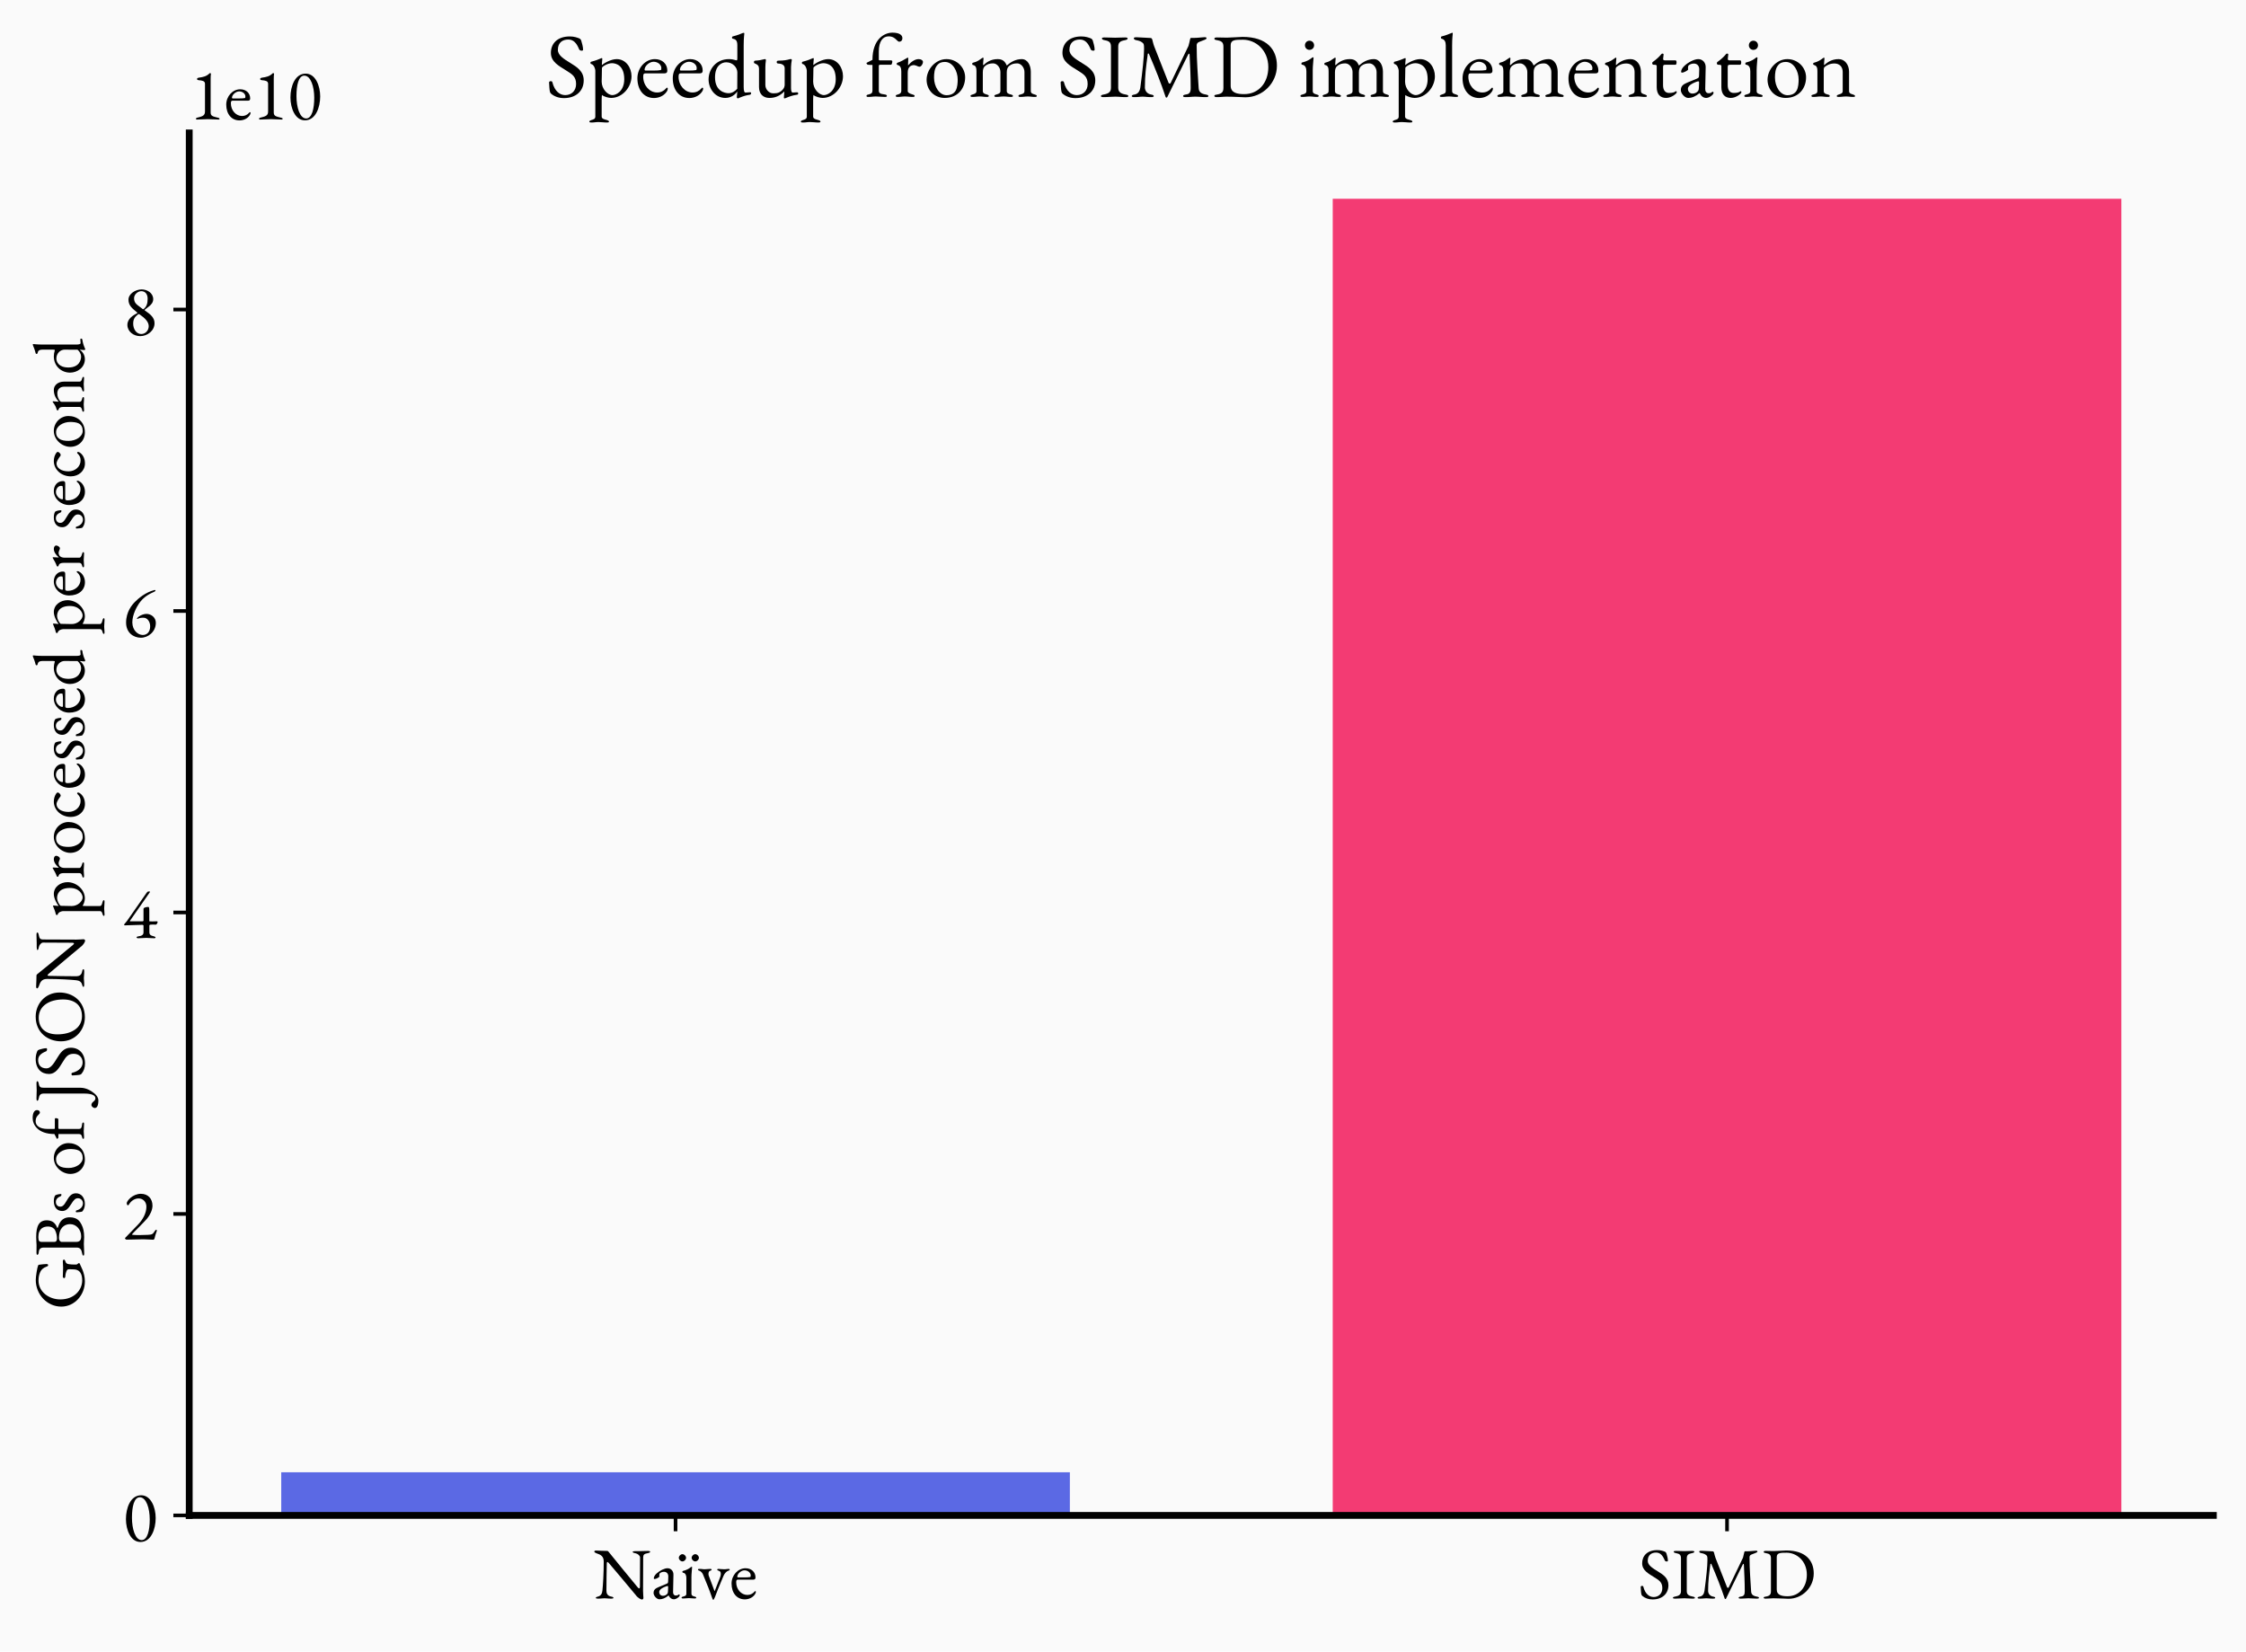
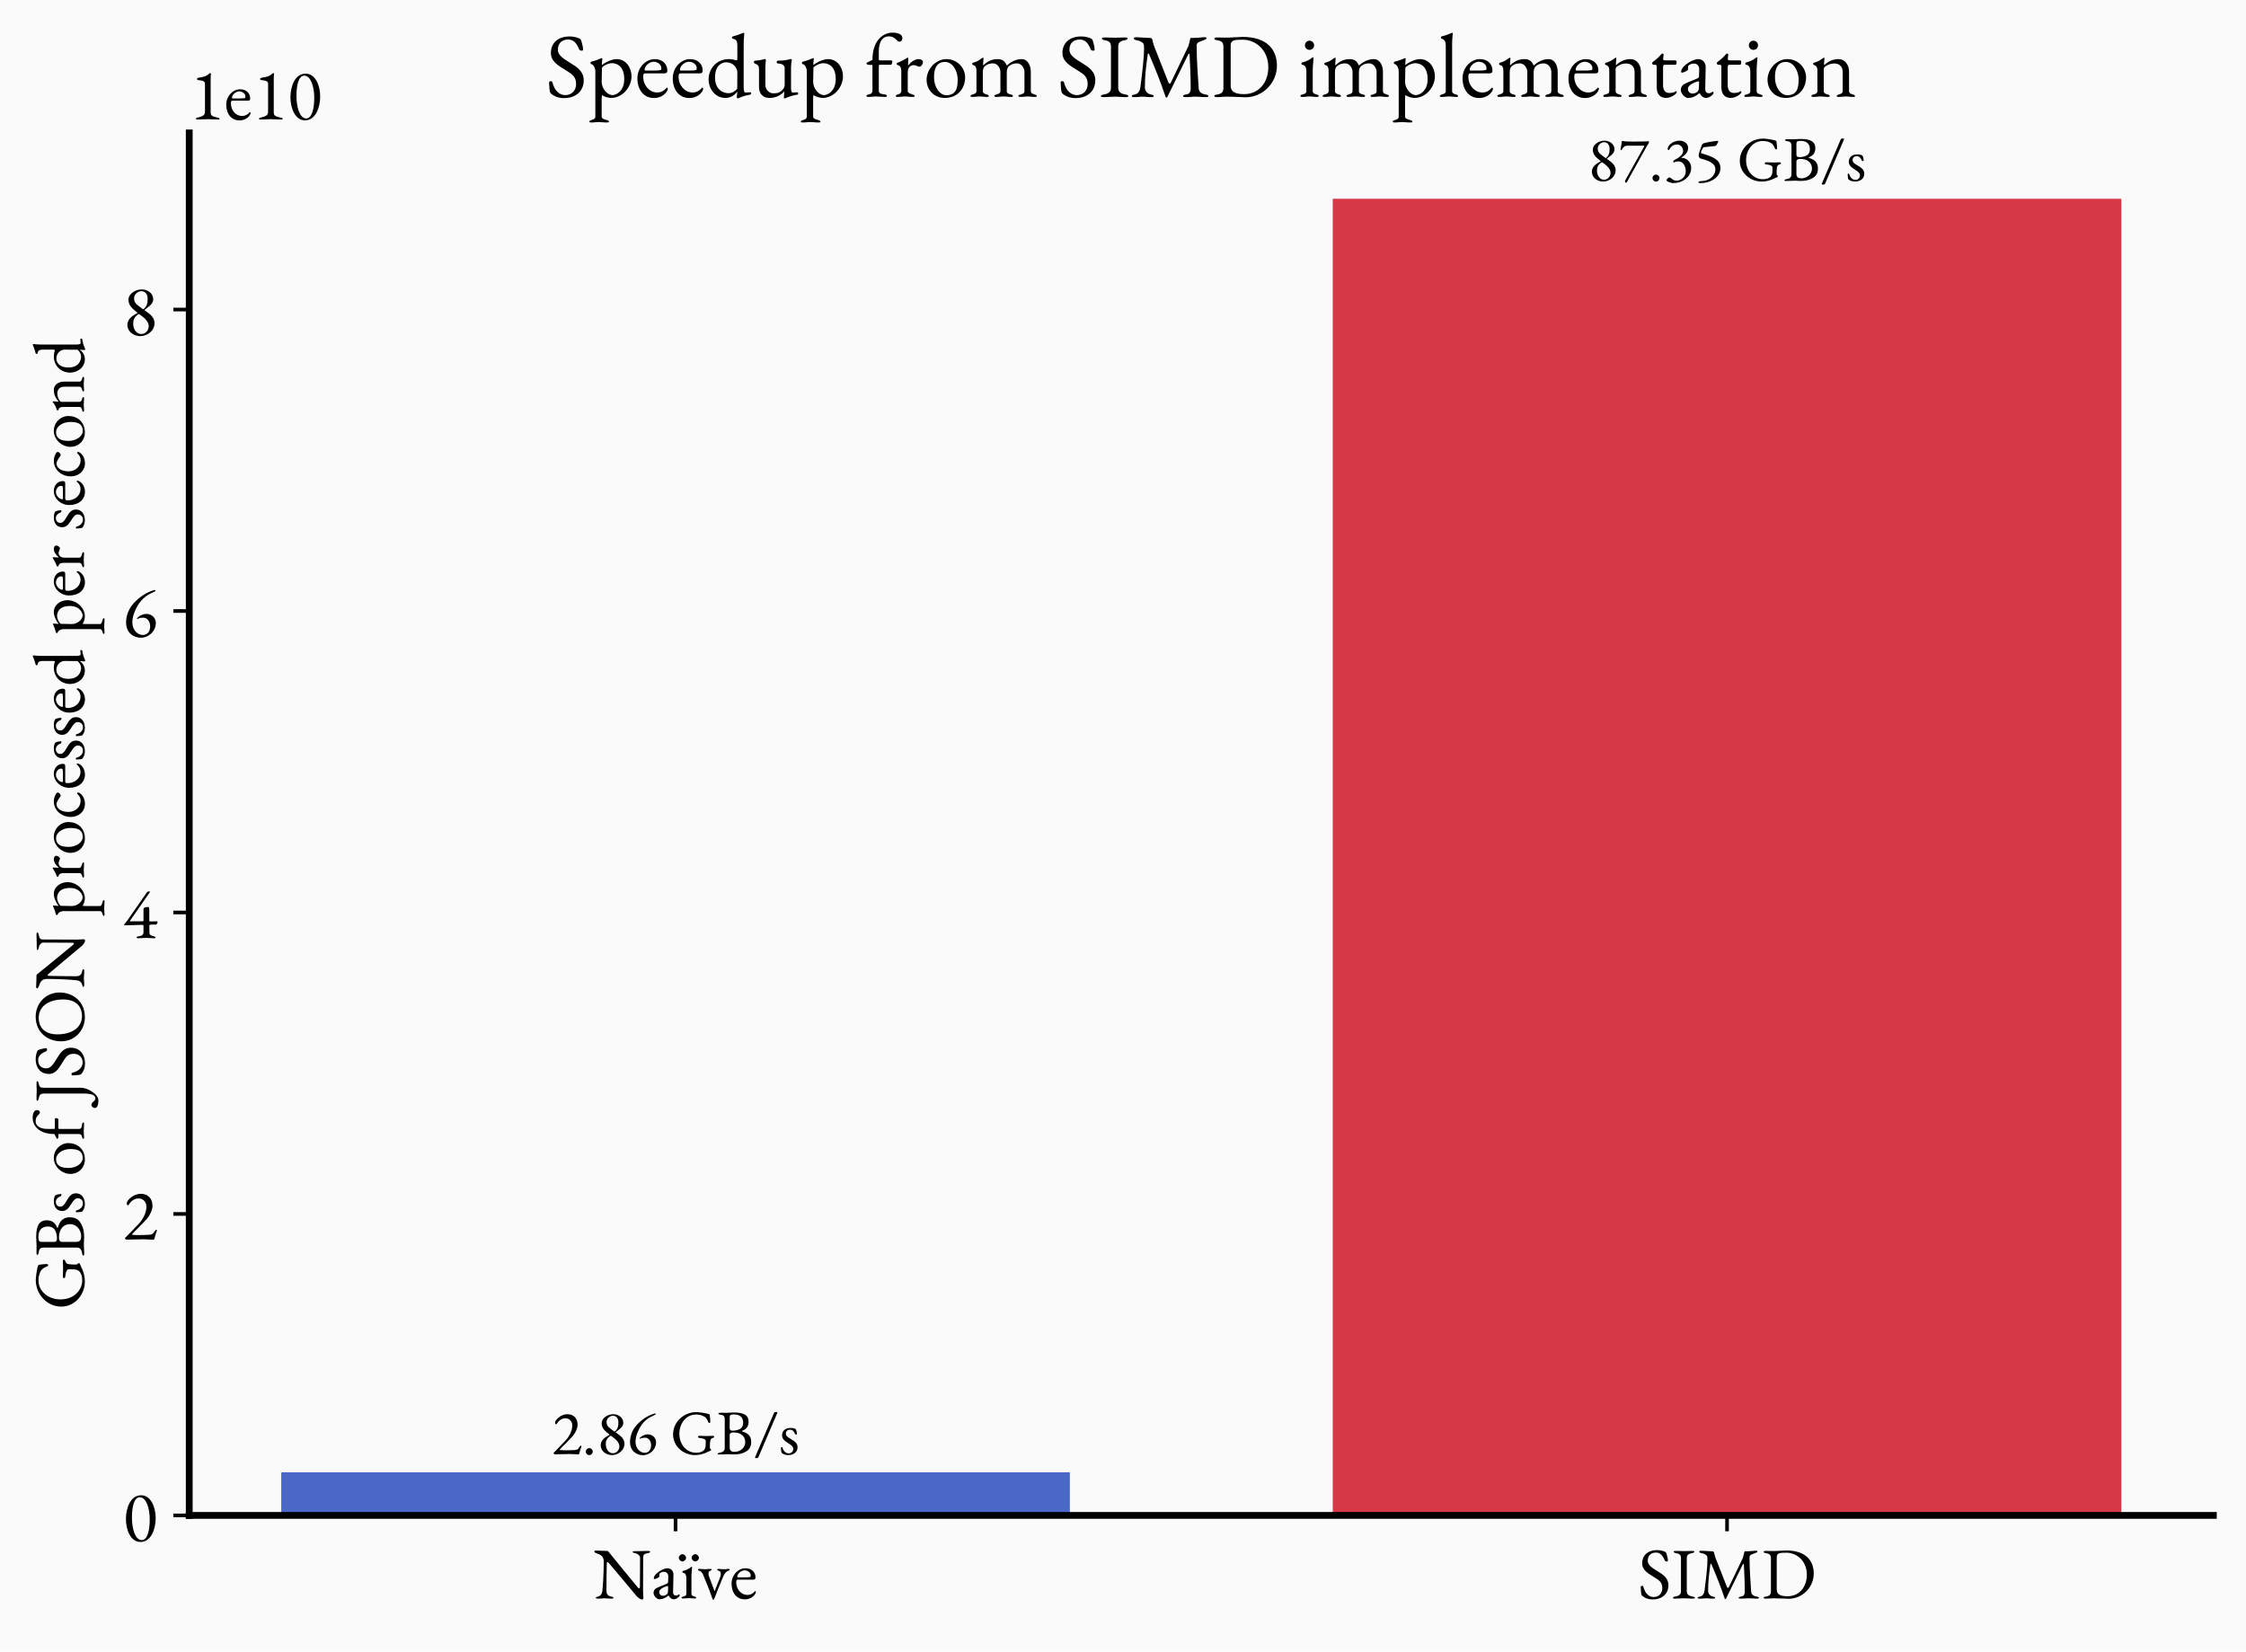
<svg xmlns="http://www.w3.org/2000/svg" xmlns:xlink="http://www.w3.org/1999/xlink" width="495.335pt" height="364.279pt" viewBox="0 0 495.335 364.279" version="1.1">
  <defs>
    <style type="text/css">*{stroke-linejoin: round; stroke-linecap: butt}</style>
  </defs>
  <g id="figure_1">
    <g id="patch_1">
      <path d="M 0 364.279  L 495.335 364.279  L 495.335 0  L 0 0  z " style="fill: #fafafa" />
    </g>
    <g id="axes_1">
      <g id="patch_2">
        <path d="M 41.735 334.239  L 488.135 334.239  L 488.135 29.319  L 41.735 29.319  z " style="fill: #fafafa" />
      </g>
      <g id="patch_3">
-         <path d="M 62.026 334.239  L 235.948 334.239  L 235.948 324.731  L 62.026 324.731  z " clip-path="url(#pe7db6a8a44)" style="fill: #5b69e4" />
+         <path d="M 62.026 334.239  L 235.948 334.239  L 235.948 324.731  L 62.026 324.731  z " clip-path="url(#p2806803aea)" style="fill: #4b68c6" />
      </g>
      <g id="patch_4">
-         <path d="M 293.922 334.239  L 467.844 334.239  L 467.844 43.839  L 293.922 43.839  z " clip-path="url(#pe7db6a8a44)" style="fill: #f33b73" />
+         <path d="M 293.922 334.239  L 467.844 334.239  L 467.844 43.839  L 293.922 43.839  z " clip-path="url(#p2806803aea)" style="fill: #d73848" />
      </g>
      <g id="matplotlib.axis_1">
        <g id="xtick_1">
          <g id="line2d_1">
            <defs>
-               <path id="m43b1b70fab" d="M 0 0  L 0 3.5  " style="stroke: #000000; stroke-width: 0.8" />
+               <path id="m5f7994aaaa" d="M 0 0  L 0 3.5  " style="stroke: #000000; stroke-width: 0.8" />
            </defs>
            <g>
-               <use xlink:href="#m43b1b70fab" x="148.987" y="334.239" style="stroke: #000000; stroke-width: 0.8" />
+               <use xlink:href="#m5f7994aaaa" x="148.987" y="334.239" style="stroke: #000000; stroke-width: 0.8" />
            </g>
          </g>
          <g id="text_1">
            <g transform="translate(130.8744 352.5188) scale(0.16 -0.16)">
              <defs>
                <path id="EBGaramond-Regular-4e" d="M 4275 -109  C 4339 -109 4410 -83 4410 51  C 4410 134 4378 365 4378 672  C 4378 1683 4384 3520 4390 3635  C 4403 3846 4474 3923 4794 3981  C 4941 4006 5005 4051 5005 4109  C 5005 4160 4928 4179 4819 4179  C 4429 4179 4390 4160 4083 4160  L 3718 4160  C 3610 4160 3456 4141 3456 4090  C 3456 4032 3597 3987 3744 3962  C 3885 3936 4109 3776 4115 3610  C 4115 2438 4109 1248 4102 1005  C 4096 909 4070 870 4038 870  C 3987 870 3910 960 3878 998  C 3750 1152 1485 3898 1363 4070  C 1318 4128 1286 4179 1210 4179  C 749 4179 723 4198 224 4211  C 179 4211 77 4198 77 4122  C 77 4045 237 3981 275 3968  C 653 3846 909 3699 909 3245  C 909 2189 845 1165 794 685  C 768 422 666 224 422 160  C 275 122 211 96 211 38  C 211 -13 288 -32 397 -32  C 742 -32 749 0 979 0  C 1216 0 1235 -32 1581 -32  C 1690 -32 1766 -13 1766 38  C 1766 96 1702 128 1555 154  C 1235 211 1146 435 1146 666  C 1146 1453 1165 2432 1178 3066  C 1178 3117 1190 3200 1235 3200  C 1267 3200 1306 3174 1370 3098  C 1517 2918 3610 454 3725 294  C 3930 13 4198 -109 4275 -109  z " transform="scale(0.015625)" />
                <path id="EBGaramond-Regular-61" d="M 749 -90  C 1024 -90 1267 13 1549 243  L 1568 243  C 1683 19 1837 -90 2035 -90  C 2170 -90 2342 0 2477 134  C 2515 173 2547 237 2547 275  C 2547 314 2515 346 2477 346  C 2464 346 2451 339 2426 314  C 2368 262 2298 243 2189 243  C 2048 243 1952 365 1958 544  L 1990 2080  C 1997 2406 1773 2650 1466 2650  C 1210 2650 800 2458 512 2195  C 352 2054 256 1888 256 1754  C 256 1722 282 1696 326 1696  C 454 1696 749 1856 749 1920  C 749 1952 742 2003 742 2035  C 742 2112 755 2182 806 2221  C 890 2291 1030 2336 1158 2336  C 1402 2336 1542 2150 1536 1926  L 1523 1517  C 1517 1344 1510 1331 1344 1261  L 691 992  C 378 864 237 730 237 461  C 237 224 518 -90 749 -90  z M 1050 218  C 896 218 736 333 736 557  C 736 704 883 883 1338 1050  C 1408 1075 1446 1082 1466 1082  C 1517 1082 1530 1043 1523 947  L 1510 634  C 1504 474 1472 416 1427 371  C 1331 275 1216 218 1050 218  z " transform="scale(0.015625)" />
                <path id="EBGaramond-Regular-ef" d="M 1363 3251  C 1523 3251 1683 3411 1683 3571  C 1683 3731 1523 3891 1363 3891  C 1203 3891 1043 3731 1043 3571  C 1043 3411 1203 3251 1363 3251  z M 230 3251  C 390 3251 550 3411 550 3571  C 550 3731 390 3891 230 3891  C 70 3891 -90 3731 -90 3571  C -90 3411 70 3251 230 3251  z M 282 -19  C 531 -19 576 13 800 13  C 1024 13 1075 -19 1318 -19  C 1402 -19 1446 0 1446 51  C 1446 115 1370 134 1299 154  C 1126 198 1024 250 1024 397  L 1024 1882  C 1024 2170 1082 2643 1082 2746  C 1082 2765 1069 2778 1043 2778  C 1018 2778 986 2758 954 2733  C 845 2643 621 2490 282 2413  C 243 2406 224 2381 224 2336  C 224 2285 243 2259 288 2253  C 506 2221 576 2016 576 1786  L 576 397  C 576 243 480 198 301 154  C 230 134 154 115 154 51  C 154 0 205 -19 282 -19  z " transform="scale(0.015625)" />
                <path id="EBGaramond-Regular-76" d="M 1370 -134  L 1408 -134  C 1453 -77 1549 154 1549 154  C 1549 154 1760 717 1792 787  L 2291 1990  C 2381 2202 2560 2381 2688 2419  C 2790 2451 2835 2477 2835 2534  C 2835 2586 2771 2592 2707 2592  C 2586 2592 2554 2560 2330 2560  C 2106 2560 1958 2592 1862 2592  C 1805 2592 1734 2586 1734 2534  C 1734 2477 1773 2458 1882 2419  C 1997 2374 2048 2317 2048 2150  C 2048 2080 2029 1971 1997 1888  L 1510 640  C 1504 634 1498 634 1491 640  L 986 1984  C 966 2035 960 2099 960 2157  C 960 2278 998 2387 1088 2419  C 1165 2445 1235 2470 1235 2534  C 1235 2586 1152 2592 1107 2592  C 858 2592 851 2560 627 2560  C 403 2560 410 2592 160 2592  C 115 2592 32 2586 32 2534  C 32 2477 77 2458 147 2432  C 275 2394 410 2259 474 2106  C 678 1581 902 1088 1094 557  C 1146 416 1197 250 1254 109  C 1274 51 1338 -134 1370 -134  z " transform="scale(0.015625)" />
                <path id="EBGaramond-Regular-65" d="M 1363 -96  C 1702 -96 2029 51 2221 301  C 2298 397 2336 486 2336 570  C 2336 608 2317 634 2285 634  C 2259 634 2246 627 2214 582  C 2054 397 1843 294 1587 294  C 1043 294 602 794 602 1408  C 602 1594 640 1645 762 1645  L 2112 1645  C 2246 1645 2304 1709 2304 1843  C 2304 2317 1939 2650 1427 2650  C 755 2650 192 2035 192 1299  C 192 461 659 -96 1363 -96  z M 774 1843  C 723 1843 698 1862 698 1907  C 698 2163 1037 2464 1331 2464  C 1632 2464 1882 2259 1882 2016  C 1882 1926 1869 1882 1830 1875  C 1690 1850 1562 1843 1357 1843  L 774 1843  z " transform="scale(0.015625)" />
              </defs>
              <use xlink:href="#EBGaramond-Regular-4e" />
              <use xlink:href="#EBGaramond-Regular-61" transform="translate(79.19998 0)" />
              <use xlink:href="#EBGaramond-Regular-ef" transform="translate(119.1 0)" />
              <use xlink:href="#EBGaramond-Regular-76" transform="translate(143.6 0)" />
              <use xlink:href="#EBGaramond-Regular-65" transform="translate(187.3999 0)" />
            </g>
          </g>
        </g>
        <g id="xtick_2">
          <g id="line2d_2">
            <g>
-               <use xlink:href="#m43b1b70fab" x="380.883" y="334.239" style="stroke: #000000; stroke-width: 0.8" />
+               <use xlink:href="#m5f7994aaaa" x="380.883" y="334.239" style="stroke: #000000; stroke-width: 0.8" />
            </g>
          </g>
          <g id="text_2">
            <g transform="translate(361.2031 352.5188) scale(0.16 -0.16)">
              <defs>
                <path id="EBGaramond-Regular-53" d="M 1306 -102  C 2144 -102 2701 390 2701 1152  C 2701 1792 2221 2093 1773 2368  C 1293 2662 877 2918 877 3302  C 877 3840 1229 4032 1613 4032  C 1978 4032 2202 3782 2381 3334  C 2400 3283 2483 3245 2560 3245  C 2611 3245 2656 3264 2656 3315  C 2656 3520 2579 3770 2528 3949  C 2509 4013 2458 4083 2394 4109  C 2253 4166 2029 4250 1722 4250  C 819 4250 384 3731 384 3085  C 384 2464 941 2176 1440 1862  C 1894 1581 2163 1414 2163 890  C 2163 416 1837 109 1395 109  C 1030 109 653 365 486 1024  C 474 1075 429 1094 384 1094  C 314 1094 256 1062 256 1005  C 269 826 275 506 320 333  C 333 282 371 237 403 205  C 640 6 947 -102 1306 -102  z " transform="scale(0.015625)" />
                <path id="EBGaramond-Regular-49" d="M 307 -32  C 653 -32 806 0 1126 0  C 1421 0 1530 -32 1875 -32  C 1984 -32 2061 -13 2061 38  C 2061 96 1997 128 1850 154  C 1530 211 1344 326 1344 627  L 1344 3520  C 1344 3821 1478 3923 1798 3981  C 1946 4006 2010 4051 2010 4109  C 2010 4160 1933 4179 1824 4179  C 1478 4179 1402 4160 1126 4160  C 832 4160 723 4179 378 4179  C 269 4179 192 4160 192 4109  C 192 4051 256 4006 403 3981  C 723 3923 832 3821 832 3520  L 832 627  C 832 326 653 211 333 154  C 186 128 122 96 122 38  C 122 -13 198 -32 307 -32  z " transform="scale(0.015625)" />
                <path id="EBGaramond-Regular-4d" d="M 307 -32  C 653 -32 659 0 890 0  C 1126 0 1146 -32 1491 -32  C 1600 -32 1677 -13 1677 38  C 1677 96 1613 128 1466 154  C 1203 205 1050 422 1050 653  C 1050 1523 1133 2112 1254 3014  C 1261 3059 1318 3059 1338 3014  C 1818 1894 2182 973 2515 -26  C 2534 -83 2611 -77 2630 -32  L 4102 2970  C 4147 3053 4192 3059 4205 2970  C 4243 2106 4282 1536 4282 614  C 4282 314 4205 186 3955 154  C 3808 134 3744 96 3744 38  C 3744 -13 3821 -32 3930 -32  C 4275 -32 4339 0 4602 0  C 4896 0 5005 -32 5350 -32  C 5459 -32 5536 -13 5536 38  C 5536 96 5472 128 5325 154  C 5005 211 4858 346 4845 608  C 4794 1574 4704 2445 4704 3635  C 4704 3731 4768 3814 4858 3853  C 4973 3904 5120 3955 5235 4000  C 5363 4051 5402 4077 5402 4134  C 5402 4192 5306 4198 5267 4198  C 5120 4198 4794 4147 4538 4147  L 4307 4147  C 4275 4147 4256 4115 4243 4064  C 4218 3930 4166 3725 4128 3584  L 2867 960  C 2835 896 2746 915 2720 979  L 1709 3546  C 1645 3706 1613 3885 1568 4038  C 1549 4102 1504 4141 1446 4141  C 1280 4141 653 4192 486 4192  C 358 4192 269 4186 269 4122  C 269 4064 326 4013 410 3994  C 602 3955 736 3930 890 3802  C 973 3731 979 3661 986 3590  C 992 3526 992 3443 992 3379  C 992 2842 883 1805 730 653  C 685 352 544 192 333 154  C 186 128 122 96 122 38  C 122 -13 198 -32 307 -32  z " transform="scale(0.015625)" />
                <path id="EBGaramond-Regular-44" d="M 2374 -45  C 3597 -45 4602 960 4602 2189  C 4602 3309 3910 4218 2176 4218  C 2003 4218 1357 4166 1082 4166  C 774 4166 698 4179 371 4179  C 262 4179 186 4154 186 4096  C 186 4026 250 4006 397 3981  C 717 3923 826 3821 826 3514  L 826 634  C 826 326 717 211 397 154  C 250 128 186 122 186 51  C 186 -13 262 -32 371 -32  C 710 -32 787 0 1043 0  C 1549 0 2246 -45 2374 -45  z M 2298 179  C 1818 179 1338 256 1338 774  L 1338 3629  C 1338 4013 1651 4019 2208 4019  C 3085 4019 3994 3309 3994 2080  C 3994 966 3296 179 2298 179  z " transform="scale(0.015625)" />
              </defs>
              <use xlink:href="#EBGaramond-Regular-53" />
              <use xlink:href="#EBGaramond-Regular-49" transform="translate(46.49999 0)" />
              <use xlink:href="#EBGaramond-Regular-4d" transform="translate(80.49997 0)" />
              <use xlink:href="#EBGaramond-Regular-44" transform="translate(170.6 0)" />
            </g>
          </g>
        </g>
      </g>
      <g id="matplotlib.axis_2">
        <g id="ytick_1">
          <g id="line2d_3">
            <defs>
-               <path id="md66cc8800a" d="M 0 0  L -3.5 0  " style="stroke: #000000; stroke-width: 0.8" />
+               <path id="m87d3ae58ab" d="M 0 0  L -3.5 0  " style="stroke: #000000; stroke-width: 0.8" />
            </defs>
            <g>
-               <use xlink:href="#md66cc8800a" x="41.735" y="334.239" style="stroke: #000000; stroke-width: 0.8" />
+               <use xlink:href="#m87d3ae58ab" x="41.735" y="334.239" style="stroke: #000000; stroke-width: 0.8" />
            </g>
          </g>
          <g id="text_3">
            <g transform="translate(27.055 339.8788) scale(0.16 -0.16)">
              <defs>
                <path id="EBGaramond-Regular-30" d="M 1568 -90  C 2515 -90 2912 1062 2912 2022  C 2912 2950 2502 4032 1632 4032  C 685 4032 288 2906 288 1933  C 288 986 698 -90 1568 -90  z M 1677 77  C 1101 77 819 1088 819 2048  C 819 3008 998 3853 1510 3853  C 2086 3853 2387 2867 2387 1907  C 2387 947 2189 77 1677 77  z " transform="scale(0.015625)" />
              </defs>
              <use xlink:href="#EBGaramond-Regular-30" />
            </g>
          </g>
        </g>
        <g id="ytick_2">
          <g id="line2d_4">
            <g>
-               <use xlink:href="#md66cc8800a" x="41.735" y="267.748" style="stroke: #000000; stroke-width: 0.8" />
+               <use xlink:href="#m87d3ae58ab" x="41.735" y="267.748" style="stroke: #000000; stroke-width: 0.8" />
            </g>
          </g>
          <g id="text_4">
            <g transform="translate(27.055 273.3876) scale(0.16 -0.16)">
              <defs>
                <path id="EBGaramond-Regular-32" d="M 2682 -19  C 2726 -19 2797 0 2822 134  C 2886 454 3014 717 3014 781  C 3014 813 3008 858 2970 858  C 2899 858 2842 762 2810 710  C 2650 454 2566 429 2202 410  C 1971 397 1715 390 1472 390  C 1235 390 1050 397 909 410  C 858 416 819 422 819 454  C 819 486 1875 1510 2163 1856  C 2432 2182 2630 2630 2630 2976  C 2630 3597 2246 4032 1606 4032  C 883 4032 358 3405 358 3206  C 358 3091 422 3014 454 3014  C 493 3014 538 3053 563 3104  C 742 3411 1056 3622 1408 3622  C 1773 3622 2093 3347 2093 2893  C 2093 2330 1779 1754 1350 1312  L 256 179  C 218 141 205 134 205 96  C 205 58 301 -13 333 -13  C 461 -13 1498 19 1818 19  C 2138 19 2554 -19 2682 -19  z " transform="scale(0.015625)" />
              </defs>
              <use xlink:href="#EBGaramond-Regular-32" />
            </g>
          </g>
        </g>
        <g id="ytick_3">
          <g id="line2d_5">
            <g>
-               <use xlink:href="#md66cc8800a" x="41.735" y="201.256" style="stroke: #000000; stroke-width: 0.8" />
+               <use xlink:href="#m87d3ae58ab" x="41.735" y="201.256" style="stroke: #000000; stroke-width: 0.8" />
            </g>
          </g>
          <g id="text_5">
            <g transform="translate(27.055 206.8965) scale(0.16 -0.16)">
              <defs>
                <path id="EBGaramond-Regular-34" d="M 1344 -19  C 1690 -19 1754 13 2080 13  C 2381 13 2438 -19 2803 -19  C 2854 -19 2899 13 2899 51  C 2899 90 2835 128 2784 141  C 2438 230 2355 288 2355 538  L 2355 1139  C 2355 1146 2406 1171 2438 1178  C 2490 1184 2560 1190 2637 1190  C 2739 1190 2854 1184 2950 1184  C 2976 1184 3085 1325 3085 1427  C 3085 1453 3053 1478 3014 1478  C 2874 1472 2758 1466 2637 1466  C 2560 1466 2477 1466 2381 1472  C 2362 1472 2349 1491 2349 1510  L 2349 2336  C 2349 2605 2349 2746 2253 2746  C 2195 2746 2022 2733 1894 2662  C 1843 2637 1837 2611 1837 2522  L 1837 1530  C 1837 1504 1792 1478 1760 1478  L 653 1478  C 627 1478 640 1517 653 1536  L 2381 4019  C 2381 4019 2432 4109 2394 4109  L 2259 4109  C 2195 4109 2118 4006 2067 3930  L 378 1504  C 294 1389 288 1402 128 1203  C 122 1197 122 1190 122 1184  C 122 1158 154 1120 186 1120  C 858 1126 1216 1165 1741 1165  C 1747 1165 1837 1146 1837 1107  L 1837 512  C 1837 307 1741 192 1344 141  C 1293 134 1229 109 1229 64  C 1229 6 1299 -19 1344 -19  z " transform="scale(0.015625)" />
              </defs>
              <use xlink:href="#EBGaramond-Regular-34" />
            </g>
          </g>
        </g>
        <g id="ytick_4">
          <g id="line2d_6">
            <g>
-               <use xlink:href="#md66cc8800a" x="41.735" y="134.765" style="stroke: #000000; stroke-width: 0.8" />
+               <use xlink:href="#m87d3ae58ab" x="41.735" y="134.765" style="stroke: #000000; stroke-width: 0.8" />
            </g>
          </g>
          <g id="text_6">
            <g transform="translate(27.055 140.4054) scale(0.16 -0.16)">
              <defs>
                <path id="EBGaramond-Regular-36" d="M 1613 -102  C 2234 -102 2925 416 2925 1216  C 2925 1677 2528 2003 2086 2003  C 1850 2003 1555 1862 1459 1792  C 1389 1741 1350 1709 1286 1638  C 1242 1587 1254 1530 1331 1568  C 1478 1645 1619 1664 1843 1664  C 2182 1664 2426 1299 2426 909  C 2426 378 2112 134 1766 141  C 1344 147 864 538 851 1248  C 851 1914 1229 2611 1440 2918  C 1766 3386 2157 3680 2733 3930  C 2778 3949 2861 3981 2899 4058  C 2912 4083 2861 4122 2784 4102  C 1997 3891 1395 3379 1075 3053  C 832 2810 301 2189 301 1235  C 301 339 954 -102 1613 -102  z " transform="scale(0.015625)" />
              </defs>
              <use xlink:href="#EBGaramond-Regular-36" />
            </g>
          </g>
        </g>
        <g id="ytick_5">
          <g id="line2d_7">
            <g>
-               <use xlink:href="#md66cc8800a" x="41.735" y="68.274" style="stroke: #000000; stroke-width: 0.8" />
+               <use xlink:href="#m87d3ae58ab" x="41.735" y="68.274" style="stroke: #000000; stroke-width: 0.8" />
            </g>
          </g>
          <g id="text_7">
            <g transform="translate(27.055 73.91424) scale(0.16 -0.16)">
              <defs>
                <path id="EBGaramond-Regular-38" d="M 1549 -90  C 2176 -90 2810 384 2810 1050  C 2810 1542 2464 1824 1984 2157  C 1914 2202 1907 2214 2016 2291  C 2163 2400 2234 2458 2355 2560  C 2502 2688 2694 2867 2694 3174  C 2694 3693 2189 4032 1677 4032  C 1107 4032 512 3629 512 3130  C 512 2586 870 2342 1254 2016  C 1306 1971 1331 1965 1274 1933  C 947 1754 416 1466 416 902  C 416 314 960 -90 1549 -90  z M 1843 2291  C 1818 2272 1779 2291 1754 2310  C 1306 2675 1005 2765 1005 3258  C 1005 3603 1350 3878 1645 3878  C 2016 3878 2202 3578 2202 3219  C 2202 2829 2138 2534 1843 2291  z M 1638 96  C 1190 96 928 557 928 1005  C 928 1414 1062 1594 1338 1818  C 1370 1843 1395 1856 1414 1856  C 1453 1856 1491 1830 1542 1792  C 1914 1536 2298 1190 2298 794  C 2298 416 2016 96 1638 96  z " transform="scale(0.015625)" />
              </defs>
              <use xlink:href="#EBGaramond-Regular-38" />
            </g>
          </g>
        </g>
        <g id="text_8">
          <g transform="translate(18.495 288.9075) rotate(-90) scale(0.16 -0.16)">
            <defs>
              <path id="EBGaramond-Regular-47" d="M 2509 -90  C 3322 -90 3904 320 4032 339  C 4122 352 4122 429 4122 461  C 4122 493 4064 525 4038 570  C 4019 608 4000 627 4000 672  L 4000 845  C 4000 1005 4006 1139 4032 1325  C 4058 1498 4115 1587 4301 1638  C 4333 1645 4435 1696 4435 1754  C 4435 1837 4333 1856 4301 1856  C 4070 1856 3955 1830 3731 1830  C 3379 1830 3238 1856 2925 1856  C 2893 1856 2797 1811 2797 1747  C 2797 1683 2893 1638 2925 1638  C 3053 1638 3443 1581 3552 1440  C 3578 1408 3584 1338 3584 1248  C 3584 1133 3571 986 3571 877  C 3571 653 3475 480 3379 384  C 3302 307 3091 147 2598 147  C 1747 147 922 858 922 2074  C 922 3085 1594 4000 2586 4000  C 3194 4000 3520 3763 3603 3661  C 3706 3539 3750 3456 3802 3322  C 3827 3245 3859 3149 3949 3149  C 4000 3149 4045 3213 4045 3277  C 4045 3443 4013 3706 3981 3955  C 3974 4000 3962 4013 3923 4032  C 3750 4115 2938 4243 2643 4243  C 1370 4243 288 3258 288 1990  C 288 806 1325 -90 2509 -90  z " transform="scale(0.015625)" />
              <path id="EBGaramond-Regular-42" d="M 307 -32  C 678 -32 806 0 1139 0  C 1395 0 1632 -26 1747 -26  C 2234 -26 2566 58 2835 192  C 3098 326 3501 538 3501 1242  C 3501 1984 2976 2170 2592 2298  C 2554 2310 2560 2349 2592 2362  C 2803 2445 2886 2502 3021 2637  C 3117 2733 3238 2963 3238 3251  C 3238 3949 2752 4205 1754 4205  C 1382 4205 1286 4173 1043 4173  C 781 4173 723 4179 378 4179  C 269 4179 192 4160 192 4109  C 192 4051 256 3994 403 3981  C 717 3955 832 3821 832 3514  L 832 634  C 832 326 653 211 333 154  C 186 128 122 96 122 38  C 122 -13 198 -32 307 -32  z M 1626 2374  C 1523 2374 1331 2387 1331 2611  L 1331 3725  C 1331 3917 1402 4013 1754 4013  C 2541 4013 2688 3533 2688 3168  C 2688 2797 2490 2611 2400 2560  C 2138 2413 1856 2374 1626 2374  z M 1837 237  C 1510 237 1331 333 1331 691  L 1331 1965  C 1331 2048 1421 2195 1696 2195  C 2080 2195 2310 2099 2426 2035  C 2598 1939 2899 1702 2899 1210  C 2899 659 2400 237 1837 237  z " transform="scale(0.015625)" />
              <path id="EBGaramond-Regular-73" d="M 922 -90  C 1478 -90 1862 230 1862 691  C 1862 1088 1619 1286 1126 1568  C 781 1766 685 1894 685 2093  C 685 2336 883 2470 1094 2470  C 1338 2470 1498 2317 1613 2035  C 1626 2003 1683 1978 1734 1978  C 1766 1978 1798 1990 1798 2022  C 1798 2202 1741 2432 1677 2528  C 1594 2586 1421 2650 1165 2650  C 589 2650 301 2323 301 1914  C 301 1594 474 1389 909 1120  C 1293 883 1427 749 1427 518  C 1427 269 1229 83 979 83  C 730 83 454 243 346 666  C 339 698 301 710 269 710  C 224 710 186 691 186 653  C 192 506 211 230 256 141  C 416 -6 659 -90 922 -90  z " transform="scale(0.015625)" />
              <path id="EBGaramond-Regular-20" transform="scale(0.015625)" />
              <path id="EBGaramond-Regular-6f" d="M 1498 -90  C 2458 -90 2944 614 2944 1363  C 2944 2054 2368 2650 1626 2650  C 838 2650 224 1907 224 1197  C 224 448 781 -90 1498 -90  z M 1632 102  C 1120 102 749 710 749 1344  C 749 1651 781 1978 954 2195  C 1107 2394 1286 2451 1517 2451  C 2061 2451 2419 1818 2419 1210  C 2419 960 2394 653 2291 454  C 2163 205 1920 102 1632 102  z " transform="scale(0.015625)" />
              <path id="EBGaramond-Regular-66" d="M 282 -19  C 538 -19 589 13 813 13  C 1037 13 1210 -19 1466 -19  C 1549 -19 1594 0 1594 51  C 1594 115 1536 141 1446 154  C 1101 192 1024 262 1024 435  L 1024 2170  C 1024 2221 1043 2253 1146 2253  L 1882 2253  C 1901 2253 1926 2272 1939 2304  C 1965 2355 1978 2432 1978 2490  C 1978 2528 1939 2560 1894 2560  L 1094 2560  C 1056 2560 1024 2573 1024 2624  L 1024 3187  C 1024 3910 1312 4256 1715 4256  C 1997 4256 2144 4134 2253 4026  C 2336 3949 2394 3878 2470 3878  C 2586 3878 2688 3962 2688 4134  C 2688 4358 2458 4518 1984 4518  C 1427 4518 576 4077 576 2598  C 448 2534 352 2483 198 2406  C 186 2400 154 2387 154 2368  C 154 2323 218 2259 243 2253  C 378 2240 493 2240 576 2240  L 576 435  C 576 262 499 198 301 154  C 211 134 154 115 154 51  C 154 0 198 -19 282 -19  z " transform="scale(0.015625)" />
              <path id="EBGaramond-Regular-4a" d="M 218 -1280  C 467 -1280 666 -1139 838 -934  C 1043 -691 1344 -237 1344 301  L 1344 3526  C 1344 3821 1389 3923 1709 3981  C 1856 4006 1920 4051 1920 4109  C 1920 4160 1843 4179 1734 4179  C 1389 4179 1370 4160 1133 4160  C 838 4160 730 4179 384 4179  C 275 4179 198 4160 198 4109  C 198 4051 269 4006 410 3981  C 717 3923 832 3821 832 3526  L 832 -6  C 832 -627 710 -1018 410 -1018  C 301 -1018 218 -966 109 -826  C 19 -710 -83 -666 -192 -666  C -288 -666 -442 -819 -442 -966  C -442 -1165 -218 -1280 218 -1280  z " transform="scale(0.015625)" />
              <path id="EBGaramond-Regular-4f" d="M 2413 -90  C 3834 -90 4595 992 4595 2144  C 4595 3405 3597 4250 2470 4250  C 1050 4250 288 3168 288 2016  C 288 755 1286 -90 2413 -90  z M 2509 166  C 1440 166 902 1146 902 2336  C 902 3334 1402 3981 2368 3981  C 3437 3981 3981 3014 3981 1830  C 3981 826 3488 166 2509 166  z " transform="scale(0.015625)" />
              <path id="EBGaramond-Regular-70" d="M 256 -1824  C 506 -1824 544 -1792 768 -1792  C 992 -1792 1120 -1824 1370 -1824  C 1421 -1824 1510 -1818 1510 -1766  C 1510 -1702 1434 -1677 1363 -1651  C 1235 -1613 992 -1581 992 -1408  L 992 -211  C 992 -173 998 115 1018 115  C 1146 0 1478 -90 1658 -90  C 2464 -90 3098 678 3098 1440  C 3098 2042 2707 2650 2048 2650  C 1645 2650 1133 2349 1011 2227  C 1005 2234 1005 2259 1005 2285  C 1005 2387 1037 2592 1037 2669  C 1037 2694 1018 2726 998 2726  C 992 2726 992 2720 986 2720  C 781 2637 570 2541 243 2464  C 218 2458 198 2426 198 2387  C 198 2349 218 2310 250 2304  C 461 2259 544 1933 544 1837  L 544 -1408  C 544 -1581 397 -1613 269 -1651  C 198 -1677 122 -1702 122 -1766  C 122 -1818 211 -1824 256 -1824  z M 1754 109  C 1408 109 992 544 992 1062  C 992 1216 1011 1658 1011 2029  C 1011 2118 1408 2362 1715 2362  C 1990 2362 2586 2221 2586 1235  C 2586 378 2003 109 1754 109  z " transform="scale(0.015625)" />
              <path id="EBGaramond-Regular-72" d="M 314 -19  C 570 -19 608 13 832 13  C 1056 13 1133 -19 1389 -19  C 1478 -19 1517 0 1517 51  C 1517 109 1459 128 1370 154  C 1158 218 1030 282 1030 397  L 1030 1690  C 1030 2118 1267 2227 1472 2227  C 1536 2227 1606 2195 1677 2170  C 1741 2138 1805 2112 1856 2112  C 1984 2112 2106 2317 2106 2445  C 2106 2560 1978 2650 1798 2650  C 1549 2650 1267 2464 1062 2214  C 1056 2214 1050 2221 1050 2227  C 1062 2432 1069 2662 1069 2707  C 1069 2733 1056 2752 1037 2752  C 1018 2752 992 2739 941 2707  C 806 2624 531 2464 307 2394  C 282 2387 250 2355 250 2317  C 250 2278 282 2240 314 2234  C 525 2189 576 2003 576 1773  L 576 397  C 576 275 493 192 333 154  C 237 128 186 115 186 51  C 186 0 224 -19 314 -19  z " transform="scale(0.015625)" />
              <path id="EBGaramond-Regular-63" d="M 1363 -96  C 1754 -96 2080 45 2285 307  C 2349 390 2381 454 2381 506  C 2381 557 2349 595 2310 595  C 2291 595 2266 582 2246 563  C 2042 358 1888 288 1638 288  C 1094 288 666 755 666 1357  C 666 1984 954 2413 1370 2413  C 1523 2413 1786 2253 1971 2112  C 2022 2074 2061 2042 2106 2042  C 2214 2042 2381 2195 2381 2304  C 2381 2349 2355 2387 2304 2426  C 2099 2573 1850 2650 1574 2650  C 826 2650 224 1984 224 1152  C 224 442 717 -96 1363 -96  z " transform="scale(0.015625)" />
              <path id="EBGaramond-Regular-64" d="M 2285 -122  C 2310 -122 2317 -122 2387 -83  C 2688 45 2899 102 3136 134  C 3181 134 3226 192 3226 250  C 3226 301 3194 314 3110 307  C 3002 294 2880 288 2835 288  C 2739 288 2701 410 2701 704  L 2701 3597  C 2701 4173 2746 4390 2746 4467  C 2739 4493 2726 4506 2701 4506  C 2682 4506 2650 4499 2618 4486  C 2496 4435 2304 4346 1926 4250  C 1888 4237 1875 4205 1875 4173  C 1875 4134 1894 4096 1933 4090  C 2138 4051 2253 3968 2253 3622  L 2253 2714  C 2253 2598 2227 2560 2208 2560  C 2189 2560 2163 2566 2125 2579  C 2029 2611 1837 2650 1664 2650  C 768 2650 224 1958 224 1216  C 224 570 678 -90 1408 -90  C 1830 -90 2118 166 2246 365  L 2246 326  C 2246 218 2214 26 2214 -58  C 2214 -77 2266 -122 2285 -122  z M 1638 243  C 1357 243 678 397 678 1363  C 678 2214 1171 2426 1466 2426  C 1939 2426 2253 2054 2253 1709  L 2246 557  C 2086 371 1862 243 1638 243  z " transform="scale(0.015625)" />
              <path id="EBGaramond-Regular-6e" d="M 282 -19  C 538 -19 576 13 800 13  C 1024 13 1062 -19 1318 -19  C 1402 -19 1446 0 1446 51  C 1446 102 1402 128 1299 154  C 1171 186 1024 224 1024 397  L 1024 1939  C 1024 1990 1043 2054 1075 2086  C 1254 2234 1478 2342 1786 2342  C 2131 2336 2362 2112 2362 1741  L 2362 397  C 2362 224 2214 192 2086 154  C 2016 128 1939 102 1939 38  C 1939 -13 2022 -19 2067 -19  C 2323 -19 2368 13 2592 13  C 2816 13 2848 -19 3104 -19  C 3155 -19 3232 -13 3232 38  C 3232 102 3155 128 3085 154  C 2957 192 2810 224 2810 397  L 2810 1760  C 2810 2259 2502 2650 2086 2650  C 1683 2650 1357 2509 1056 2221  C 1050 2227 1043 2259 1043 2298  C 1043 2419 1075 2650 1075 2707  C 1075 2733 1062 2752 1043 2752  C 1018 2752 998 2739 973 2720  C 794 2586 627 2470 333 2394  C 294 2387 275 2362 275 2317  C 275 2266 301 2246 339 2234  C 557 2176 576 2003 576 1773  L 576 397  C 576 224 429 186 301 154  C 205 128 154 115 154 51  C 154 0 205 -19 282 -19  z " transform="scale(0.015625)" />
            </defs>
            <use xlink:href="#EBGaramond-Regular-47" />
            <use xlink:href="#EBGaramond-Regular-42" transform="translate(72.89999 0)" />
            <use xlink:href="#EBGaramond-Regular-73" transform="translate(131.6 0)" />
            <use xlink:href="#EBGaramond-Regular-20" transform="translate(163.9 0)" />
            <use xlink:href="#EBGaramond-Regular-6f" transform="translate(183.9 0)" />
            <use xlink:href="#EBGaramond-Regular-66" transform="translate(233.3999 0)" />
            <use xlink:href="#EBGaramond-Regular-20" transform="translate(265.1999 0)" />
            <use xlink:href="#EBGaramond-Regular-4a" transform="translate(285.1999 0)" />
            <use xlink:href="#EBGaramond-Regular-53" transform="translate(319.1999 0)" />
            <use xlink:href="#EBGaramond-Regular-4f" transform="translate(365.6999 0)" />
            <use xlink:href="#EBGaramond-Regular-4e" transform="translate(441.9999 0)" />
            <use xlink:href="#EBGaramond-Regular-20" transform="translate(521.1999 0)" />
            <use xlink:href="#EBGaramond-Regular-70" transform="translate(541.1998 0)" />
            <use xlink:href="#EBGaramond-Regular-72" transform="translate(593.0998 0)" />
            <use xlink:href="#EBGaramond-Regular-6f" transform="translate(626.4998 0)" />
            <use xlink:href="#EBGaramond-Regular-63" transform="translate(675.9998 0)" />
            <use xlink:href="#EBGaramond-Regular-65" transform="translate(716.6998 0)" />
            <use xlink:href="#EBGaramond-Regular-73" transform="translate(755.6998 0)" />
            <use xlink:href="#EBGaramond-Regular-73" transform="translate(787.9998 0)" />
            <use xlink:href="#EBGaramond-Regular-65" transform="translate(820.2998 0)" />
            <use xlink:href="#EBGaramond-Regular-64" transform="translate(859.2998 0)" />
            <use xlink:href="#EBGaramond-Regular-20" transform="translate(909.8998 0)" />
            <use xlink:href="#EBGaramond-Regular-70" transform="translate(929.8997 0)" />
            <use xlink:href="#EBGaramond-Regular-65" transform="translate(981.7997 0)" />
            <use xlink:href="#EBGaramond-Regular-72" transform="translate(1020.8 0)" />
            <use xlink:href="#EBGaramond-Regular-20" transform="translate(1054.2 0)" />
            <use xlink:href="#EBGaramond-Regular-73" transform="translate(1074.2 0)" />
            <use xlink:href="#EBGaramond-Regular-65" transform="translate(1106.5 0)" />
            <use xlink:href="#EBGaramond-Regular-63" transform="translate(1145.5 0)" />
            <use xlink:href="#EBGaramond-Regular-6f" transform="translate(1186.2 0)" />
            <use xlink:href="#EBGaramond-Regular-6e" transform="translate(1235.7 0)" />
            <use xlink:href="#EBGaramond-Regular-64" transform="translate(1288.5 0)" />
          </g>
        </g>
        <g id="text_9">
          <g transform="translate(41.735 26.31875) scale(0.16 -0.16)">
            <defs>
              <path id="EBGaramond-Regular-31" d="M 685 -19  C 1030 -19 1299 13 1645 13  C 1984 13 2221 -19 2586 -19  C 2637 -19 2675 13 2675 51  C 2675 90 2618 122 2566 134  C 2042 262 1888 294 1888 621  L 1888 3565  C 1888 3744 1894 3891 1914 4019  C 1920 4051 1875 4077 1837 4077  C 1824 4077 1811 4077 1805 4070  C 1517 3782 1229 3731 845 3674  C 755 3661 685 3616 685 3558  C 685 3488 768 3456 851 3450  C 1126 3430 1389 3386 1389 3142  L 1389 698  C 1389 320 1171 262 685 141  C 634 128 589 90 589 58  C 589 19 621 -19 685 -19  z " transform="scale(0.015625)" />
            </defs>
            <use xlink:href="#EBGaramond-Regular-31" />
            <use xlink:href="#EBGaramond-Regular-65" transform="translate(47.99999 0)" />
            <use xlink:href="#EBGaramond-Regular-31" transform="translate(86.99997 0)" />
            <use xlink:href="#EBGaramond-Regular-30" transform="translate(135 0)" />
          </g>
        </g>
      </g>
      <g id="patch_5">
        <path d="M 41.735 334.239  L 41.735 29.319  " style="fill: none; stroke: #000000; stroke-width: 1.5; stroke-linejoin: miter; stroke-linecap: square" />
      </g>
      <g id="patch_6">
        <path d="M 41.735 334.239  L 488.135 334.239  " style="fill: none; stroke: #000000; stroke-width: 1.5; stroke-linejoin: miter; stroke-linecap: square" />
      </g>
      <g id="text_10">
+         <g transform="translate(121.6301 320.7405) scale(0.14 -0.14)">
+           <defs>
+             <path id="EBGaramond-Regular-2e" d="M 736 -90  C 928 -90 1088 70 1088 262  C 1088 454 928 614 736 614  C 544 614 384 454 384 262  C 384 70 544 -90 736 -90  z " transform="scale(0.015625)" />
+             <path id="EBGaramond-Regular-2f" d="M 237 -397  C 333 -397 429 -390 467 -301  L 2368 4147  C 2394 4205 2368 4256 2285 4256  C 2176 4256 2080 4243 2035 4147  L 134 -301  C 109 -352 154 -397 237 -397  z " transform="scale(0.015625)" />
+           </defs>
+           <use xlink:href="#EBGaramond-Regular-32" />
+           <use xlink:href="#EBGaramond-Regular-2e" transform="translate(47.99999 0)" />
+           <use xlink:href="#EBGaramond-Regular-38" transform="translate(70.99997 0)" />
+           <use xlink:href="#EBGaramond-Regular-36" transform="translate(119 0)" />
+           <use xlink:href="#EBGaramond-Regular-20" transform="translate(166.9999 0)" />
+           <use xlink:href="#EBGaramond-Regular-47" transform="translate(186.9999 0)" />
+           <use xlink:href="#EBGaramond-Regular-42" transform="translate(259.8999 0)" />
+           <use xlink:href="#EBGaramond-Regular-2f" transform="translate(318.5999 0)" />
+           <use xlink:href="#EBGaramond-Regular-73" transform="translate(358.4999 0)" />
+         </g>
+       </g>
+       <g id="text_11">
+         <g transform="translate(350.1662 39.84875) scale(0.14 -0.14)">
+           <defs>
+             <path id="EBGaramond-Regular-37" d="M 813 -205  C 838 -205 896 -102 934 -32  L 2861 3443  C 2925 3552 3104 3789 3104 3891  C 3104 3923 3085 3974 3066 3974  C 2944 3955 2221 3942 1594 3942  C 1293 3942 1152 3949 960 3949  C 691 3949 442 4006 422 4006  C 403 4006 365 3994 358 3936  C 339 3776 301 3488 256 3302  C 250 3270 230 3206 230 3162  C 230 3130 237 3072 275 3072  C 339 3072 403 3187 429 3232  C 570 3469 717 3526 922 3526  L 2560 3526  C 2656 3520 2637 3488 2624 3462  L 813 224  C 755 122 678 -13 678 -38  C 678 -134 717 -205 813 -205  z " transform="scale(0.015625)" />
+             <path id="EBGaramond-Regular-33" d="M 1030 -243  C 1901 -243 2810 339 2810 1299  C 2810 1843 2381 2304 1837 2304  C 1805 2304 1805 2330 1830 2342  C 2330 2630 2502 2995 2502 3302  C 2502 3738 2093 4032 1670 4032  C 800 4032 435 3424 435 3200  C 435 3136 506 3078 538 3078  C 634 3078 736 3648 1395 3648  C 1741 3648 1997 3334 1997 2982  C 1997 2528 1338 2195 1190 2125  C 1107 2086 1030 2016 998 1907  C 986 1862 1062 1824 1107 1850  C 1254 1933 1427 1946 1523 1946  C 2016 1946 2266 1427 2266 934  C 2266 403 1798 0 1331 0  C 1094 0 960 102 851 198  C 768 262 698 326 602 326  C 506 326 320 122 320 32  C 320 -70 730 -243 1030 -243  z " transform="scale(0.015625)" />
+             <path id="EBGaramond-Regular-35" d="M 698 -243  C 1152 -243 1568 -128 1907 64  C 2381 339 2688 768 2688 1235  C 2688 1754 2451 2067 1978 2317  C 1683 2470 1293 2605 813 2746  C 736 2765 723 2810 730 2867  C 736 2970 922 3360 1011 3373  C 1203 3405 1779 3450 2112 3488  C 2221 3501 2291 3565 2349 3693  C 2381 3757 2419 3834 2458 3904  C 2490 3962 2451 4019 2387 4013  C 1888 3968 1453 3891 1062 3789  C 928 3757 845 3686 800 3558  C 710 3277 493 2771 493 2541  C 493 2426 531 2342 646 2246  C 1779 1952 2182 1638 2182 1146  C 2182 595 1702 -45 691 -45  C 614 -45 461 -102 461 -166  C 461 -224 602 -243 698 -243  z " transform="scale(0.015625)" />
+           </defs>
+           <use xlink:href="#EBGaramond-Regular-38" />
+           <use xlink:href="#EBGaramond-Regular-37" transform="translate(47.99999 0)" />
+           <use xlink:href="#EBGaramond-Regular-2e" transform="translate(95.99997 0)" />
+           <use xlink:href="#EBGaramond-Regular-33" transform="translate(119 0)" />
+           <use xlink:href="#EBGaramond-Regular-35" transform="translate(166.9999 0)" />
+           <use xlink:href="#EBGaramond-Regular-20" transform="translate(214.9999 0)" />
+           <use xlink:href="#EBGaramond-Regular-47" transform="translate(234.9999 0)" />
+           <use xlink:href="#EBGaramond-Regular-42" transform="translate(307.8999 0)" />
+           <use xlink:href="#EBGaramond-Regular-2f" transform="translate(366.5999 0)" />
+           <use xlink:href="#EBGaramond-Regular-73" transform="translate(406.4999 0)" />
+         </g>
+       </g>
+       <g id="text_12">
        <g transform="translate(120.2928 21.31875) scale(0.2 -0.2)">
          <defs>
            <path id="EBGaramond-Regular-75" d="M 2342 -122  C 2381 -122 2445 -96 2470 -83  C 2656 -6 2886 90 3219 134  C 3270 141 3309 154 3309 224  C 3309 301 3258 307 3213 307  C 3149 307 2982 288 2918 288  C 2854 288 2803 378 2803 608  L 2803 2086  C 2803 2189 2835 2483 2848 2528  C 2854 2554 2861 2573 2861 2586  C 2861 2630 2822 2656 2778 2656  C 2758 2656 2733 2650 2714 2643  C 2483 2579 2317 2547 1926 2541  C 1856 2541 1792 2522 1792 2445  C 1792 2355 1850 2336 1926 2336  C 2054 2336 2355 2278 2355 2016  L 2355 845  C 2355 582 2163 435 2067 365  C 1907 243 1747 237 1530 237  C 1254 237 992 512 992 819  L 992 2067  C 992 2259 1005 2362 1030 2560  C 1037 2630 1005 2650 966 2650  C 947 2650 941 2650 915 2643  C 678 2586 570 2560 282 2541  C 230 2534 186 2515 186 2438  C 186 2368 224 2349 269 2336  C 461 2259 544 2157 544 1971  L 544 672  C 544 173 858 -90 1274 -90  C 1670 -90 1997 38 2330 365  L 2330 326  C 2330 218 2298 13 2298 -70  C 2298 -102 2310 -122 2342 -122  z " transform="scale(0.015625)" />
            <path id="EBGaramond-Regular-6d" d="M 282 -19  C 538 -19 576 13 800 13  C 1024 13 1062 -19 1318 -19  C 1395 -19 1446 0 1446 51  C 1446 115 1370 128 1299 154  C 1171 192 1024 224 1024 397  L 1024 1715  C 1024 1933 1075 2086 1197 2176  C 1357 2304 1536 2349 1754 2349  C 2029 2349 2266 2048 2266 1741  L 2266 397  C 2266 224 2112 192 1984 154  C 1914 128 1837 115 1837 51  C 1837 0 1894 -19 1965 -19  C 2221 -19 2272 13 2496 13  C 2720 13 2765 -19 3021 -19  C 3104 -19 3149 0 3149 51  C 3149 109 3085 134 3002 154  C 2874 186 2714 224 2714 397  L 2714 1715  C 2714 1939 2778 2086 2893 2176  C 3053 2304 3232 2349 3450 2349  C 3725 2349 3962 2048 3962 1741  L 3962 397  C 3962 224 3821 186 3686 154  C 3603 134 3539 115 3539 51  C 3539 0 3590 -19 3667 -19  C 3923 -19 3974 13 4198 13  C 4422 13 4448 -19 4704 -19  C 4800 -19 4832 0 4832 51  C 4832 109 4768 128 4685 154  C 4557 192 4410 224 4410 397  L 4410 1760  C 4410 2208 4186 2650 3770 2650  C 3354 2650 3002 2451 2726 2208  L 2707 2208  C 2573 2534 2374 2650 2067 2650  C 1574 2650 1261 2406 1069 2221  L 1056 2221  C 1050 2227 1043 2259 1043 2298  C 1043 2419 1075 2650 1075 2707  C 1075 2733 1056 2752 1037 2752  C 1011 2752 992 2733 979 2726  C 749 2579 672 2477 326 2394  C 294 2387 275 2368 275 2317  C 275 2266 294 2240 333 2234  C 550 2195 576 2003 576 1773  L 576 397  C 576 224 422 192 301 154  C 218 128 154 109 154 51  C 154 -6 211 -19 282 -19  z " transform="scale(0.015625)" />
            <path id="EBGaramond-Regular-69" d="M 794 3302  C 979 3302 1120 3443 1120 3622  C 1120 3808 979 3949 794 3949  C 614 3949 474 3808 474 3622  C 474 3443 614 3302 794 3302  z M 282 -19  C 531 -19 576 13 800 13  C 1024 13 1075 -19 1318 -19  C 1402 -19 1446 0 1446 51  C 1446 115 1370 134 1299 154  C 1126 198 1024 250 1024 397  L 1024 1882  C 1024 2170 1082 2643 1082 2746  C 1082 2765 1069 2778 1043 2778  C 1018 2778 986 2758 954 2733  C 845 2643 621 2490 282 2413  C 243 2406 224 2381 224 2336  C 224 2285 243 2259 288 2253  C 506 2221 576 2016 576 1786  L 576 397  C 576 243 480 198 301 154  C 230 134 154 115 154 51  C 154 0 205 -19 282 -19  z " transform="scale(0.015625)" />
            <path id="EBGaramond-Regular-6c" d="M 250 -19  C 499 -19 544 13 768 13  C 992 13 1037 -19 1286 -19  C 1331 -19 1414 -13 1414 38  C 1414 102 1338 128 1267 154  C 1139 192 992 224 992 397  L 992 3597  C 992 4173 1037 4390 1037 4467  C 1037 4486 1024 4512 1005 4512  C 992 4512 979 4506 966 4499  C 762 4422 570 4326 243 4250  C 218 4243 198 4211 198 4173  C 198 4134 218 4096 250 4090  C 461 4045 544 3872 544 3622  L 544 397  C 544 224 397 192 269 154  C 198 128 122 102 122 38  C 122 -13 205 -19 250 -19  z " transform="scale(0.015625)" />
            <path id="EBGaramond-Regular-74" d="M 1210 -90  C 1600 -90 1958 230 1958 301  C 1958 346 1946 390 1914 390  C 1907 390 1894 384 1888 378  C 1779 301 1664 262 1414 262  C 1139 262 992 467 992 813  L 992 2074  C 992 2246 1030 2253 1248 2253  L 1882 2253  C 1914 2253 1946 2342 1946 2419  C 1946 2496 1914 2560 1882 2560  L 1152 2560  C 1043 2560 986 2586 998 2682  L 1030 2970  C 1037 3027 986 3040 947 3040  C 902 3040 877 3008 838 2963  C 723 2822 518 2624 269 2451  C 256 2445 224 2400 224 2381  C 224 2317 256 2253 301 2253  L 339 2253  C 506 2253 544 2227 544 2157  L 544 672  C 544 166 794 -90 1210 -90  z " transform="scale(0.015625)" />
          </defs>
          <use xlink:href="#EBGaramond-Regular-53" />
          <use xlink:href="#EBGaramond-Regular-70" transform="translate(46.49999 0)" />
          <use xlink:href="#EBGaramond-Regular-65" transform="translate(98.39998 0)" />
          <use xlink:href="#EBGaramond-Regular-65" transform="translate(137.4 0)" />
          <use xlink:href="#EBGaramond-Regular-64" transform="translate(176.3999 0)" />
          <use xlink:href="#EBGaramond-Regular-75" transform="translate(226.9999 0)" />
          <use xlink:href="#EBGaramond-Regular-70" transform="translate(279.6999 0)" />
          <use xlink:href="#EBGaramond-Regular-20" transform="translate(331.5999 0)" />
          <use xlink:href="#EBGaramond-Regular-66" transform="translate(351.5999 0)" />
          <use xlink:href="#EBGaramond-Regular-72" transform="translate(383.3999 0)" />
          <use xlink:href="#EBGaramond-Regular-6f" transform="translate(416.7999 0)" />
          <use xlink:href="#EBGaramond-Regular-6d" transform="translate(466.2999 0)" />
          <use xlink:href="#EBGaramond-Regular-20" transform="translate(544.0999 0)" />
          <use xlink:href="#EBGaramond-Regular-53" transform="translate(564.0999 0)" />
          <use xlink:href="#EBGaramond-Regular-49" transform="translate(610.5998 0)" />
          <use xlink:href="#EBGaramond-Regular-4d" transform="translate(644.5998 0)" />
          <use xlink:href="#EBGaramond-Regular-44" transform="translate(734.6998 0)" />
          <use xlink:href="#EBGaramond-Regular-20" transform="translate(810.0998 0)" />
          <use xlink:href="#EBGaramond-Regular-69" transform="translate(830.0998 0)" />
          <use xlink:href="#EBGaramond-Regular-6d" transform="translate(854.5998 0)" />
          <use xlink:href="#EBGaramond-Regular-70" transform="translate(932.3998 0)" />
          <use xlink:href="#EBGaramond-Regular-6c" transform="translate(984.2998 0)" />
          <use xlink:href="#EBGaramond-Regular-65" transform="translate(1008.3 0)" />
          <use xlink:href="#EBGaramond-Regular-6d" transform="translate(1047.3 0)" />
          <use xlink:href="#EBGaramond-Regular-65" transform="translate(1125.1 0)" />
          <use xlink:href="#EBGaramond-Regular-6e" transform="translate(1164.1 0)" />
          <use xlink:href="#EBGaramond-Regular-74" transform="translate(1216.9 0)" />
          <use xlink:href="#EBGaramond-Regular-61" transform="translate(1248.3 0)" />
          <use xlink:href="#EBGaramond-Regular-74" transform="translate(1288.2 0)" />
          <use xlink:href="#EBGaramond-Regular-69" transform="translate(1319.6 0)" />
          <use xlink:href="#EBGaramond-Regular-6f" transform="translate(1344.1 0)" />
          <use xlink:href="#EBGaramond-Regular-6e" transform="translate(1393.6 0)" />
        </g>
      </g>
    </g>
  </g>
  <defs>
-     <clipPath id="pe7db6a8a44">
+     <clipPath id="p2806803aea">
      <rect x="41.735" y="29.319" width="446.4" height="304.92" />
    </clipPath>
  </defs>
</svg>
